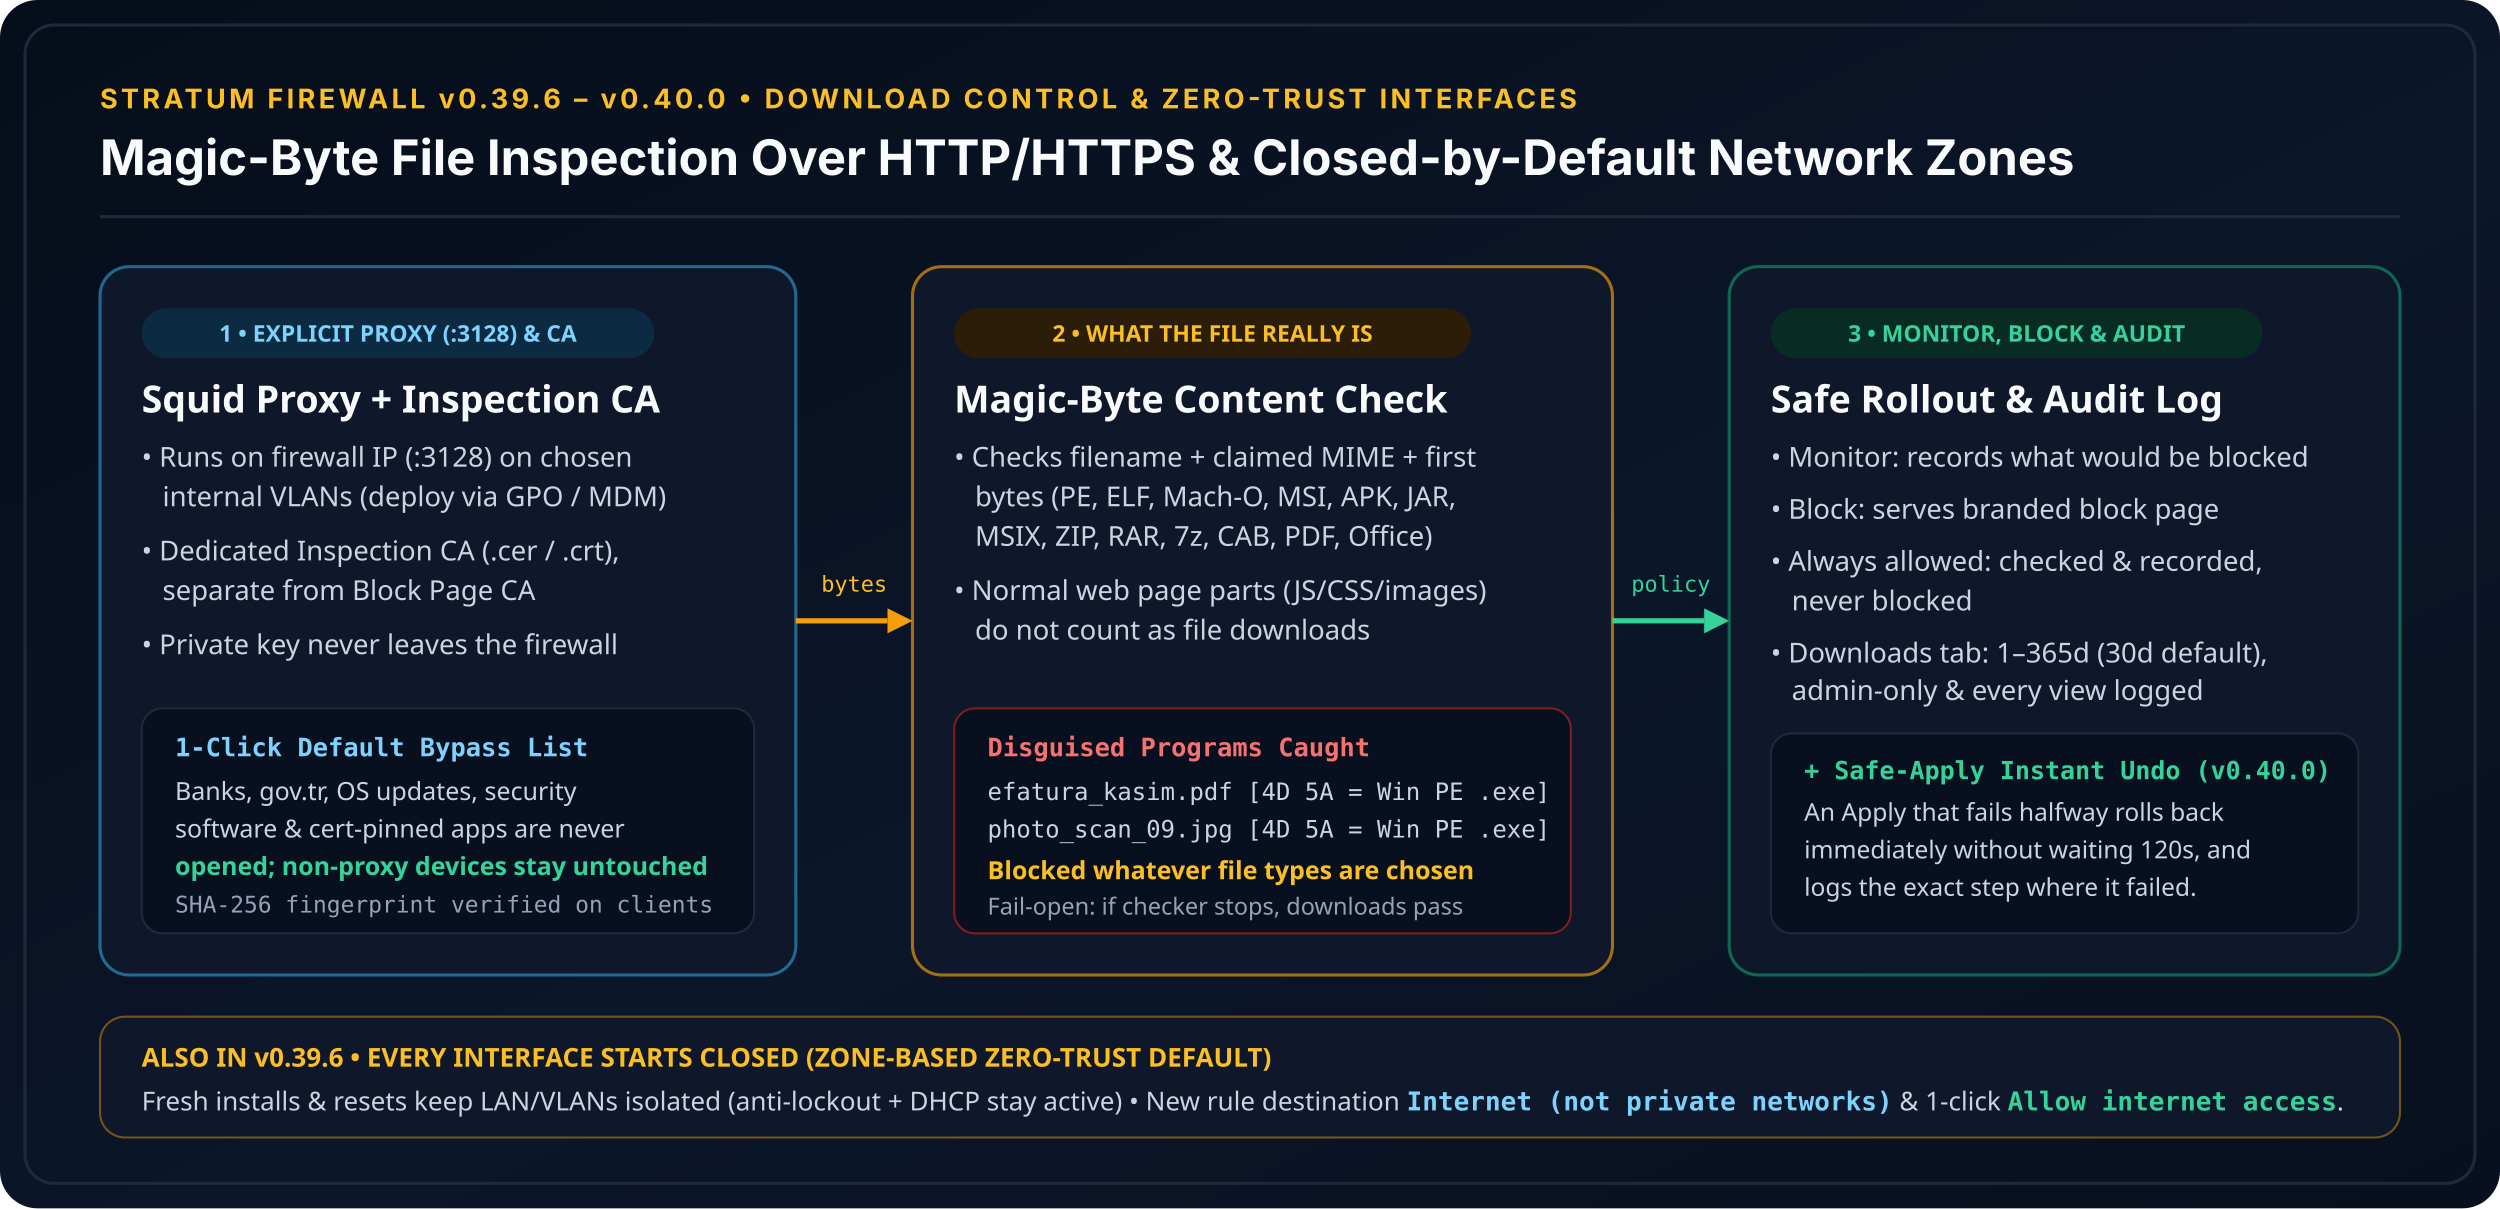
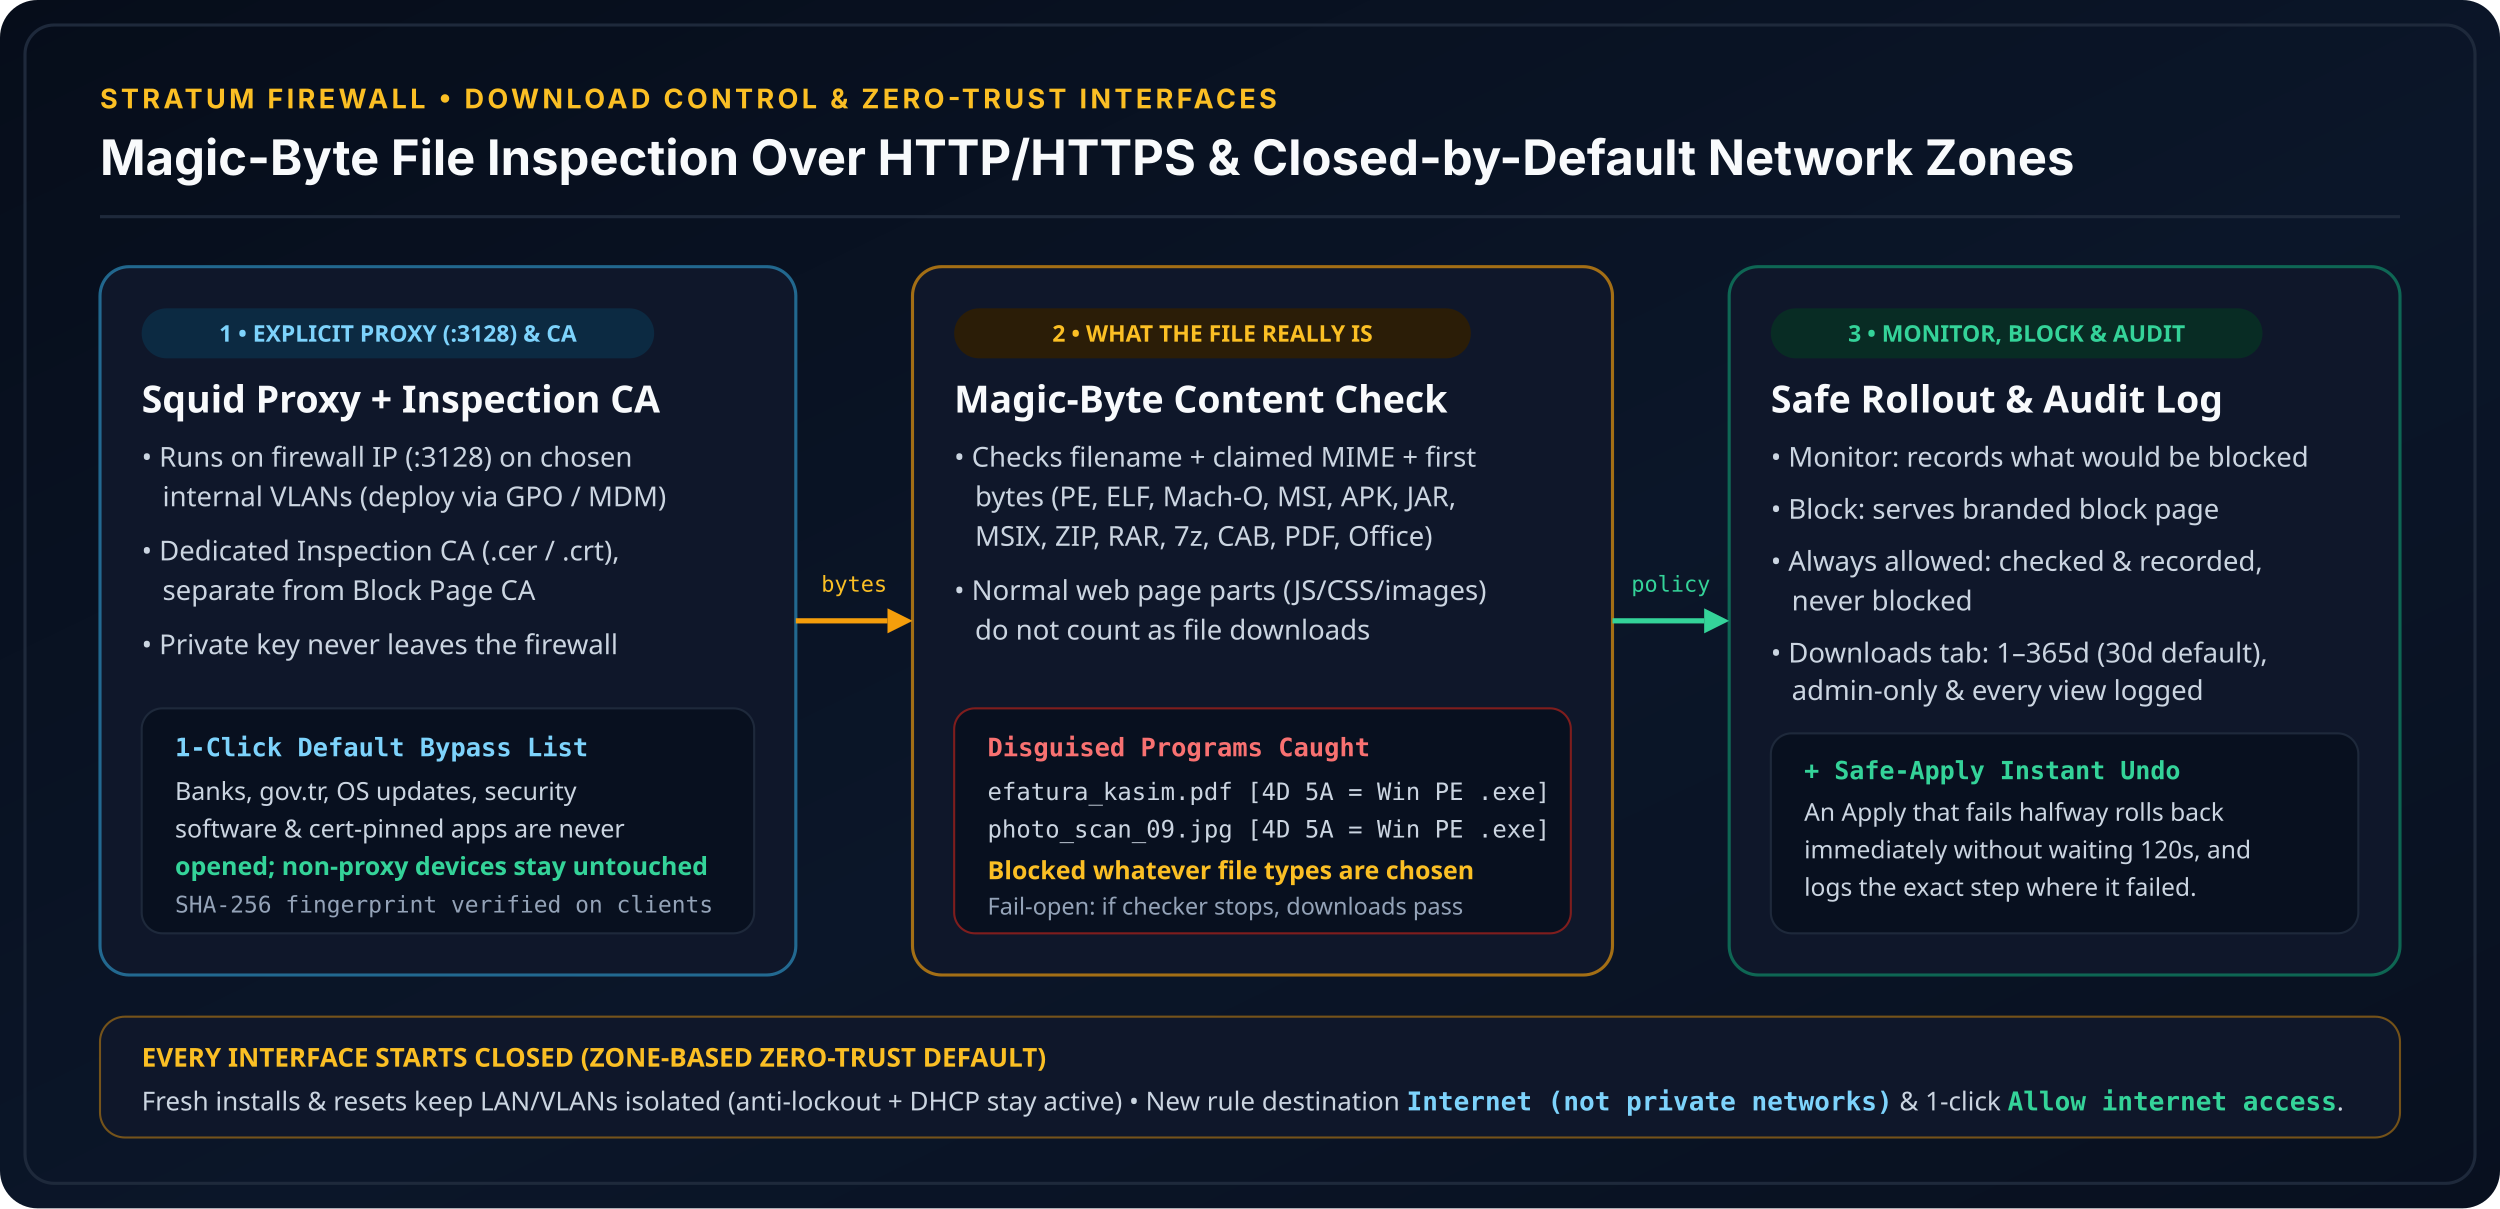
- <svg xmlns="http://www.w3.org/2000/svg" viewBox="0 0 1200 580" width="1200" height="580" role="img" aria-label="Stratum Firewall v0.40.0 Download Control, Disguised Executable Inspection &amp; v0.39.6 Zero-Trust Interfaces Architecture">
+ <svg xmlns="http://www.w3.org/2000/svg" viewBox="0 0 1200 580" width="1200" height="580" role="img" aria-label="Stratum Firewall Download Control, Disguised Executable Inspection &amp; Zero-Trust Interfaces Architecture">
  <defs>
    <linearGradient id="bgDc" x1="0%" y1="0%" x2="100%" y2="100%">
      <stop offset="0%" stop-color="#060d1a" />
      <stop offset="55%" stop-color="#0b1629" />
      <stop offset="100%" stop-color="#08101f" />
    </linearGradient>
  </defs>
  <rect width="1200" height="580" rx="18" fill="url(#bgDc)" />
  <rect x="12" y="12" width="1176" height="556" rx="14" fill="none" stroke="#1e293b" stroke-width="1.5" />
-   <text x="48" y="52" fill="#fbbf24" font-family="system-ui, -apple-system, sans-serif" font-size="13" font-weight="700" letter-spacing="1.6">STRATUM FIREWALL v0.39.6 – v0.40.0 • DOWNLOAD CONTROL &amp; ZERO-TRUST INTERFACES</text>
+   <text x="48" y="52" fill="#fbbf24" font-family="system-ui, -apple-system, sans-serif" font-size="13" font-weight="700" letter-spacing="1.6">STRATUM FIREWALL • DOWNLOAD CONTROL &amp; ZERO-TRUST INTERFACES</text>
  <text x="48" y="84" fill="#f8fafc" font-family="system-ui, -apple-system, sans-serif" font-size="23.5" font-weight="700">Magic-Byte File Inspection Over HTTP/HTTPS &amp; Closed-by-Default Network Zones</text>
  <line x1="48" y1="104" x2="1152" y2="104" stroke="#1e293b" stroke-width="1.5" />
  <rect x="48" y="128" width="334" height="340" rx="14" fill="#0f172a" stroke="#38bdf8" stroke-opacity="0.5" stroke-width="1.5" />
  <rect x="68" y="148" width="246" height="24" rx="12" fill="#0c2a42" />
  <text x="191" y="164" text-anchor="middle" fill="#7dd3fc" font-family="system-ui, sans-serif" font-size="11" font-weight="700">1 • EXPLICIT PROXY (:3128) &amp; CA</text>
  <text x="68" y="198" fill="#f8fafc" font-family="system-ui, sans-serif" font-size="18" font-weight="700">Squid Proxy + Inspection CA</text>
  <text x="68" y="224" fill="#cbd5e1" font-family="system-ui, sans-serif" font-size="13.2">• Runs on firewall IP (:3128) on chosen</text>
  <text x="78" y="243" fill="#cbd5e1" font-family="system-ui, sans-serif" font-size="13.2">internal VLANs (deploy via GPO / MDM)</text>
  <text x="68" y="269" fill="#cbd5e1" font-family="system-ui, sans-serif" font-size="13.2">• Dedicated Inspection CA (.cer / .crt),</text>
  <text x="78" y="288" fill="#cbd5e1" font-family="system-ui, sans-serif" font-size="13.2">separate from Block Page CA</text>
  <text x="68" y="314" fill="#cbd5e1" font-family="system-ui, sans-serif" font-size="13.2">• Private key never leaves the firewall</text>
  <rect x="68" y="340" width="294" height="108" rx="10" fill="#08101f" stroke="#1e293b" />
  <text x="84" y="363" fill="#7dd3fc" font-family="monospace" font-size="12.2" font-weight="700">1-Click Default Bypass List</text>
  <text x="84" y="384" fill="#cbd5e1" font-family="system-ui, sans-serif" font-size="12">Banks, gov.tr, OS updates, security</text>
  <text x="84" y="402" fill="#cbd5e1" font-family="system-ui, sans-serif" font-size="12">software &amp; cert-pinned apps are never</text>
  <text x="84" y="420" fill="#34d399" font-family="system-ui, sans-serif" font-size="12" font-weight="700">opened; non-proxy devices stay untouched</text>
  <text x="84" y="438" fill="#94a3b8" font-family="monospace" font-size="11">SHA-256 fingerprint verified on clients</text>
  <line x1="382" y1="298" x2="426" y2="298" stroke="#f59e0b" stroke-width="2.5" />
  <polygon points="426,292 438,298 426,304" fill="#f59e0b" />
  <text x="410" y="284" text-anchor="middle" fill="#fbbf24" font-family="monospace" font-size="10.5">bytes</text>
  <rect x="438" y="128" width="336" height="340" rx="14" fill="#0f172a" stroke="#f59e0b" stroke-opacity="0.65" stroke-width="1.5" />
  <rect x="458" y="148" width="248" height="24" rx="12" fill="#2b1d07" />
  <text x="582" y="164" text-anchor="middle" fill="#fbbf24" font-family="system-ui, sans-serif" font-size="11" font-weight="700">2 • WHAT THE FILE REALLY IS</text>
  <text x="458" y="198" fill="#f8fafc" font-family="system-ui, sans-serif" font-size="18" font-weight="700">Magic-Byte Content Check</text>
  <text x="458" y="224" fill="#cbd5e1" font-family="system-ui, sans-serif" font-size="13.2">• Checks filename + claimed MIME + first</text>
  <text x="468" y="243" fill="#cbd5e1" font-family="system-ui, sans-serif" font-size="13.2">bytes (PE, ELF, Mach-O, MSI, APK, JAR,</text>
  <text x="468" y="262" fill="#cbd5e1" font-family="system-ui, sans-serif" font-size="13.2">MSIX, ZIP, RAR, 7z, CAB, PDF, Office)</text>
  <text x="458" y="288" fill="#cbd5e1" font-family="system-ui, sans-serif" font-size="13.2">• Normal web page parts (JS/CSS/images)</text>
  <text x="468" y="307" fill="#cbd5e1" font-family="system-ui, sans-serif" font-size="13.2">do not count as file downloads</text>
  <rect x="458" y="340" width="296" height="108" rx="10" fill="#08101f" stroke="#7f1d1d" />
  <text x="474" y="363" fill="#f87171" font-family="monospace" font-size="12.2" font-weight="700">Disguised Programs Caught</text>
  <text x="474" y="384" fill="#cbd5e1" font-family="monospace" font-size="11.5">efatura_kasim.pdf  [4D 5A = Win PE .exe]</text>
  <text x="474" y="402" fill="#cbd5e1" font-family="monospace" font-size="11.5">photo_scan_09.jpg  [4D 5A = Win PE .exe]</text>
  <text x="474" y="422" fill="#fbbf24" font-family="system-ui, sans-serif" font-size="12" font-weight="700">Blocked whatever file types are chosen</text>
  <text x="474" y="439" fill="#94a3b8" font-family="system-ui, sans-serif" font-size="11.3">Fail-open: if checker stops, downloads pass</text>
  <line x1="774" y1="298" x2="818" y2="298" stroke="#34d399" stroke-width="2.5" />
  <polygon points="818,292 830,298 818,304" fill="#34d399" />
  <text x="802" y="284" text-anchor="middle" fill="#34d399" font-family="monospace" font-size="10.5">policy</text>
  <rect x="830" y="128" width="322" height="340" rx="14" fill="#0f172a" stroke="#10b981" stroke-opacity="0.5" stroke-width="1.5" />
  <rect x="850" y="148" width="236" height="24" rx="12" fill="#082c24" />
  <text x="968" y="164" text-anchor="middle" fill="#34d399" font-family="system-ui, sans-serif" font-size="11" font-weight="700">3 • MONITOR, BLOCK &amp; AUDIT</text>
  <text x="850" y="198" fill="#f8fafc" font-family="system-ui, sans-serif" font-size="18" font-weight="700">Safe Rollout &amp; Audit Log</text>
  <text x="850" y="224" fill="#cbd5e1" font-family="system-ui, sans-serif" font-size="13.2">• Monitor: records what would be blocked</text>
  <text x="850" y="249" fill="#cbd5e1" font-family="system-ui, sans-serif" font-size="13.2">• Block: serves branded block page</text>
  <text x="850" y="274" fill="#cbd5e1" font-family="system-ui, sans-serif" font-size="13.2">• Always allowed: checked &amp; recorded,</text>
  <text x="860" y="293" fill="#cbd5e1" font-family="system-ui, sans-serif" font-size="13.2">never blocked</text>
  <text x="850" y="318" fill="#cbd5e1" font-family="system-ui, sans-serif" font-size="13.2">• Downloads tab: 1–365d (30d default),</text>
  <text x="860" y="336" fill="#cbd5e1" font-family="system-ui, sans-serif" font-size="13.2">admin-only &amp; every view logged</text>
  <rect x="850" y="352" width="282" height="96" rx="10" fill="#08101f" stroke="#1e293b" />
-   <text x="866" y="374" fill="#34d399" font-family="monospace" font-size="12" font-weight="700">+ Safe-Apply Instant Undo (v0.40.0)</text>
+   <text x="866" y="374" fill="#34d399" font-family="monospace" font-size="12" font-weight="700">+ Safe-Apply Instant Undo</text>
  <text x="866" y="394" fill="#cbd5e1" font-family="system-ui, sans-serif" font-size="11.8">An Apply that fails halfway rolls back</text>
  <text x="866" y="412" fill="#cbd5e1" font-family="system-ui, sans-serif" font-size="11.8">immediately without waiting 120s, and</text>
  <text x="866" y="430" fill="#cbd5e1" font-family="system-ui, sans-serif" font-size="11.8">logs the exact step where it failed.</text>
  <rect x="48" y="488" width="1104" height="58" rx="12" fill="#0f172a" stroke="#f59e0b" stroke-opacity="0.45" />
-   <text x="68" y="512" fill="#fbbf24" font-family="system-ui, sans-serif" font-size="12.5" font-weight="700">ALSO IN v0.39.6 • EVERY INTERFACE STARTS CLOSED (ZONE-BASED ZERO-TRUST DEFAULT)</text>
+   <text x="68" y="512" fill="#fbbf24" font-family="system-ui, sans-serif" font-size="12.5" font-weight="700">EVERY INTERFACE STARTS CLOSED (ZONE-BASED ZERO-TRUST DEFAULT)</text>
  <text x="68" y="533" fill="#cbd5e1" font-family="system-ui, sans-serif" font-size="12.5">Fresh installs &amp; resets keep LAN/VLANs isolated (anti-lockout + DHCP stay active) • New rule destination <tspan fill="#7dd3fc" font-family="monospace" font-weight="700">Internet (not private networks)</tspan> &amp; 1-click <tspan fill="#34d399" font-family="monospace" font-weight="700">Allow internet access</tspan>.</text>
</svg>
